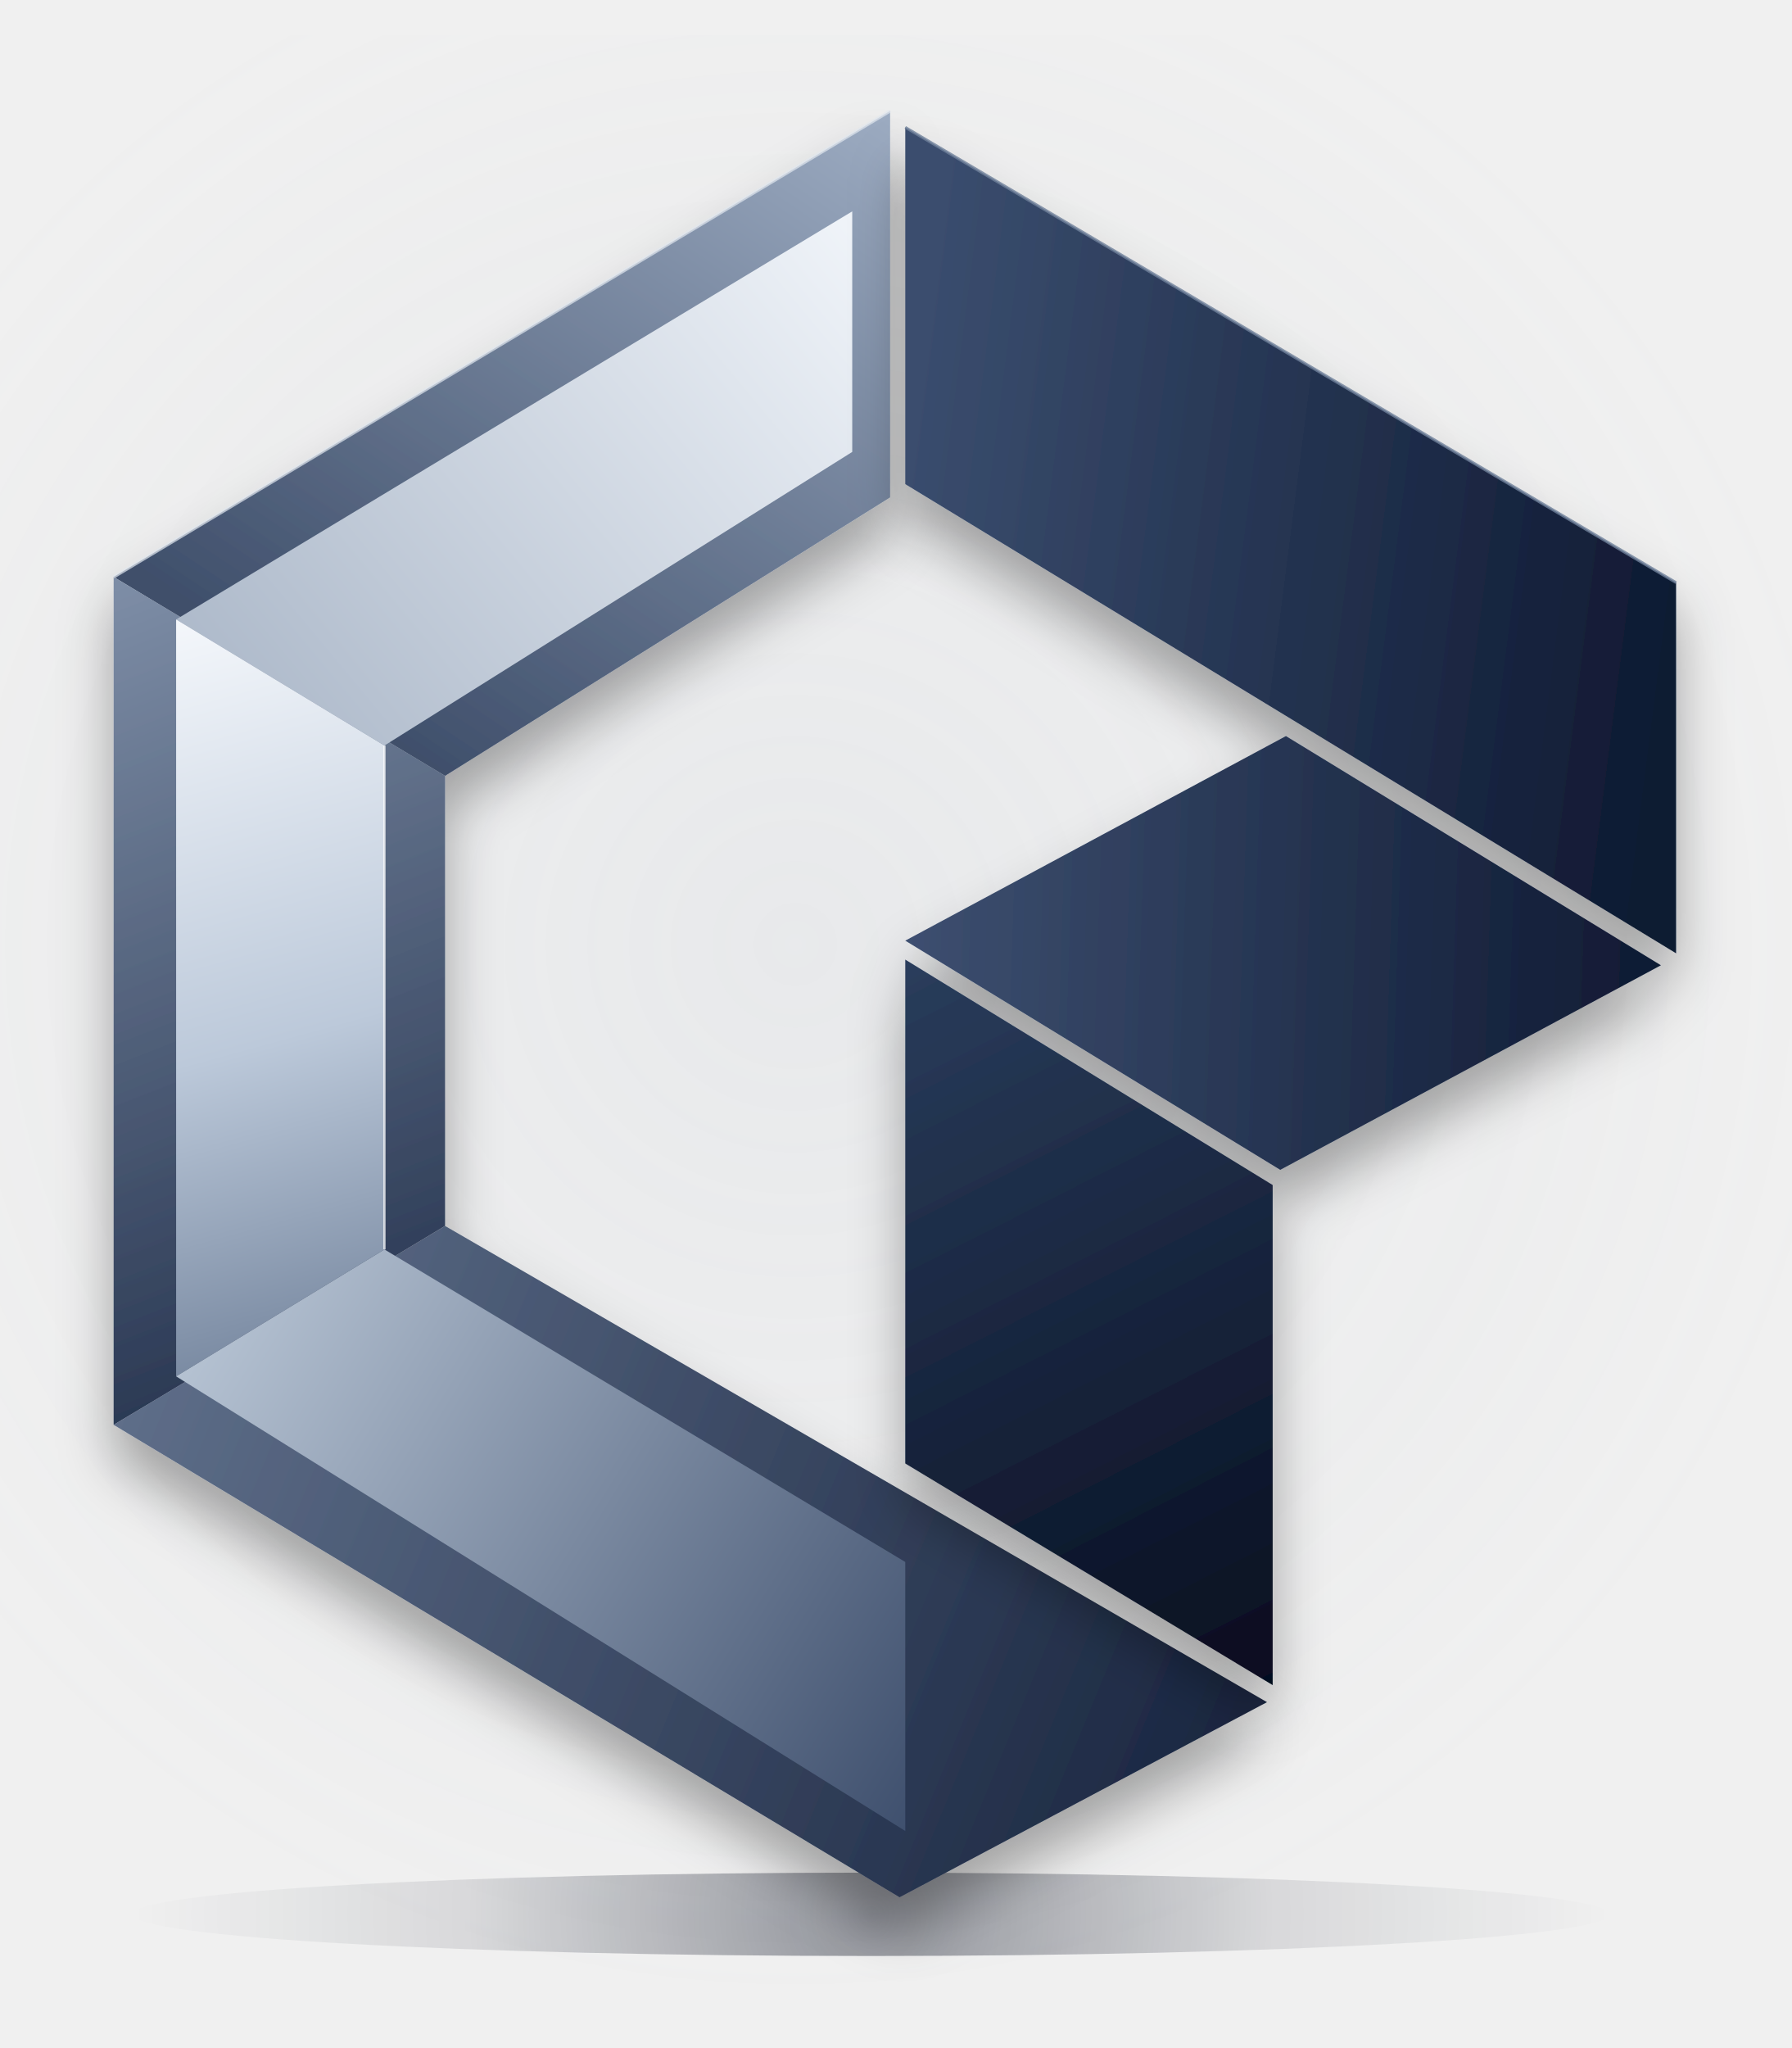
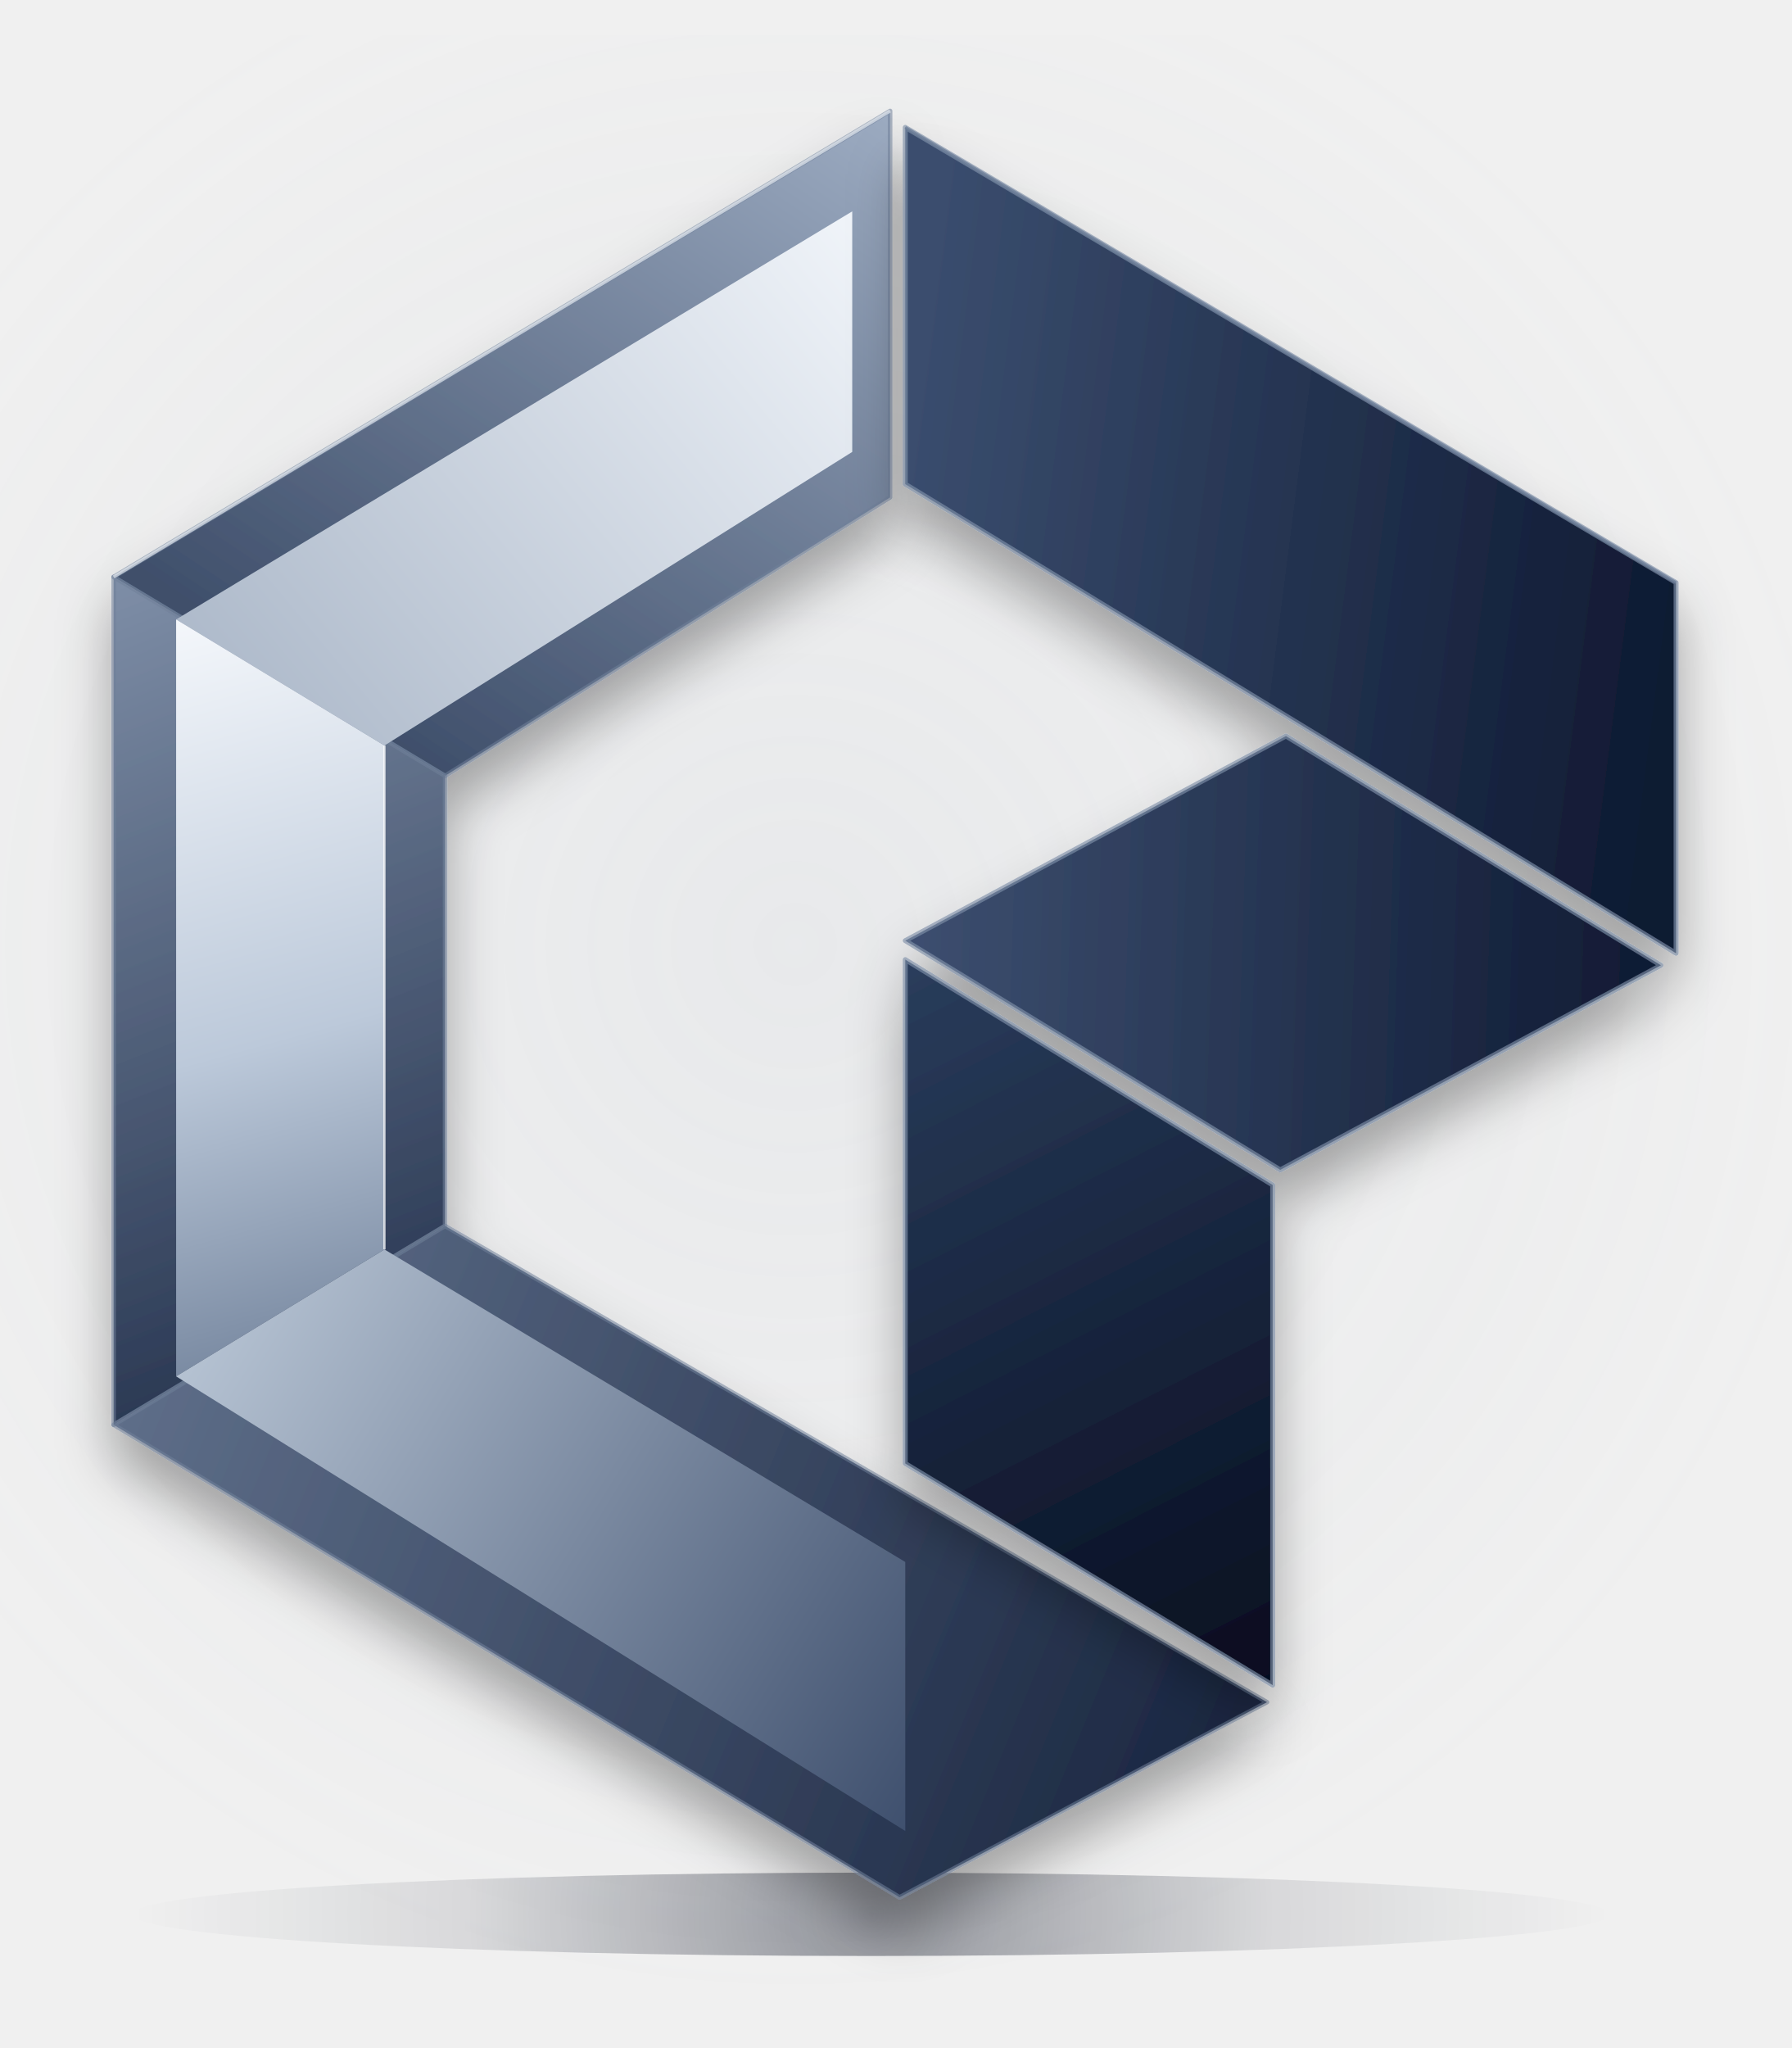
<svg xmlns="http://www.w3.org/2000/svg" width="413" height="472" viewBox="-30 -20 473 522">
  <defs>
    <filter id="cs-drop" x="-30%" y="-20%" width="160%" height="160%">
      <feGaussianBlur in="SourceAlpha" stdDeviation="7" />
      <feOffset dx="0" dy="9" />
      <feComponentTransfer>
        <feFuncA type="linear" slope="0.32" />
      </feComponentTransfer>
      <feMerge>
        <feMergeNode />
        <feMergeNode in="SourceGraphic" />
      </feMerge>
    </filter>
    <linearGradient id="g-top" x1="87.5" y1="175.5" x2="205" y2="0" gradientUnits="userSpaceOnUse">
      <stop offset="0%" stop-color="#3F4F6B" />
      <stop offset="100%" stop-color="#9DACC2" />
    </linearGradient>
    <linearGradient id="g-left" x1="0" y1="123" x2="87.5" y2="346.8" gradientUnits="userSpaceOnUse">
      <stop offset="0%" stop-color="#7E8EA7" />
      <stop offset="100%" stop-color="#1F2D48" />
    </linearGradient>
    <linearGradient id="g-front" x1="0" y1="346.8" x2="304.5" y2="471.5" gradientUnits="userSpaceOnUse">
      <stop offset="0%" stop-color="#5E6E89" />
      <stop offset="100%" stop-color="#15213B" />
    </linearGradient>
    <linearGradient id="g-h-top" x1="16.5" y1="175" x2="195" y2="26.5" gradientUnits="userSpaceOnUse">
      <stop offset="0%" stop-color="#A6B3C5" />
      <stop offset="100%" stop-color="#F0F4F9" />
    </linearGradient>
    <linearGradient id="g-h-left" x1="16.5" y1="134" x2="71.5" y2="334" gradientUnits="userSpaceOnUse">
      <stop offset="0%" stop-color="#F4F7FB" />
      <stop offset="55%" stop-color="#BCC9DA" />
      <stop offset="100%" stop-color="#6F8099" />
    </linearGradient>
    <linearGradient id="g-h-front" x1="16.5" y1="334" x2="209" y2="454" gradientUnits="userSpaceOnUse">
      <stop offset="0%" stop-color="#B5C2D2" />
      <stop offset="100%" stop-color="#3F506E" />
    </linearGradient>
    <linearGradient id="g-f-top" x1="209" y1="98.5" x2="412.5" y2="124.5" gradientUnits="userSpaceOnUse">
      <stop offset="0%" stop-color="#3A4D6E" />
      <stop offset="100%" stop-color="#0F1A33" />
    </linearGradient>
    <linearGradient id="g-f-front" x1="209" y1="219" x2="408.5" y2="225.5" gradientUnits="userSpaceOnUse">
      <stop offset="0%" stop-color="#3D4F70" />
      <stop offset="100%" stop-color="#0F1A33" />
    </linearGradient>
    <linearGradient id="g-f-side" x1="209" y1="224" x2="306" y2="415.5" gradientUnits="userSpaceOnUse">
      <stop offset="0%" stop-color="#2A3D5C" />
      <stop offset="100%" stop-color="#060D1F" />
    </linearGradient>
    <radialGradient id="g-shadow" cx="200" cy="476" r="195" gradientUnits="userSpaceOnUse">
      <stop offset="0%" stop-color="#070D1F" stop-opacity="0.40" />
      <stop offset="55%" stop-color="#070D1F" stop-opacity="0.10" />
      <stop offset="100%" stop-color="#070D1F" stop-opacity="0" />
    </radialGradient>
    <radialGradient id="g-aura" cx="180" cy="220" r="280" gradientUnits="userSpaceOnUse">
      <stop offset="0%" stop-color="#A6B3C5" stop-opacity="0.10" />
      <stop offset="100%" stop-color="#A6B3C5" stop-opacity="0" />
    </radialGradient>
    <linearGradient id="g-refl-fade" x1="0" y1="471.5" x2="0" y2="540" gradientUnits="userSpaceOnUse">
      <stop offset="0%" stop-color="#FFFFFF" stop-opacity="0.18" />
      <stop offset="100%" stop-color="#FFFFFF" stop-opacity="0" />
    </linearGradient>
    <mask id="cs-refl-mask" maskUnits="userSpaceOnUse" x="-30" y="471.5" width="473" height="80">
      <rect x="-30" y="471.5" width="473" height="80" fill="url(#g-refl-fade)" />
    </mask>
  </defs>
  <rect x="-30" y="-20" width="473" height="522" fill="url(#g-aura)" />
  <g mask="url(#cs-refl-mask)" transform="matrix(1 0 0 -1 0 943)">
    <path d="M205 0 L205 102 L87.5 175.5 L0 123 Z" fill="url(#g-top)" />
    <path d="M0 123 L87.5 175.5 L87.5 294.3 L0 346.8 Z" fill="url(#g-left)" />
    <path d="M0 346.8 L87.5 294.3 L304.5 420 L207.5 471.5 Z" fill="url(#g-front)" />
    <path d="M209 98.5 L209 4.333 L412.5 124.5 L412.5 222.338 Z" fill="url(#g-f-top)" />
    <path d="M209 219 L309.5 165 L408.5 225.5 L308 279.5 Z" fill="url(#g-f-front)" />
    <path d="M209 357 L209 224 L306 283.5 L306 415.5 Z" fill="url(#g-f-side)" />
  </g>
  <ellipse cx="200" cy="476" rx="195" ry="11" fill="url(#g-shadow)" />
-   <g filter="url(#cs-drop)">
+   <g filter="url(#cs-drop)" stroke="#6F8099" stroke-opacity="0.55" stroke-width="1.2" stroke-linejoin="round" stroke-linecap="round">
    <path d="M205 0 L205 102 L87.5 175.5 L0 123 Z" fill="url(#g-top)" />
    <path d="M0 123 L87.5 175.5 L87.5 294.3 L0 346.8 Z" fill="url(#g-left)" />
    <path d="M0 346.8 L87.5 294.3 L304.5 420 L207.5 471.5 Z" fill="url(#g-front)" />
  </g>
  <path d="M16.5 134.215 L195 26.5 L195 90 L71.5 167.5 Z" fill="url(#g-h-top)" />
  <path d="M16.5 134.215 L71.5 167.5 L71.5 300.503 L16.5 334.003 Z" fill="url(#g-h-left)" />
  <path d="M16.5 334.003 L71.5 300.503 L209 383 L209 454 Z" fill="url(#g-h-front)" />
  <path d="M71.5 167.5 L71.5 300.503" stroke="#FFFFFF" stroke-opacity="0.7" stroke-width="0.6" fill="none" />
  <path d="M0 123 L205 0" stroke="#E2E7EF" stroke-opacity="0.7" stroke-width="0.85" fill="none" />
-   <g filter="url(#cs-drop)">
+   <g filter="url(#cs-drop)" stroke="#7E8FA8" stroke-opacity="0.65" stroke-width="1.3" stroke-linejoin="round" stroke-linecap="round">
    <path d="M209 98.5 L209 4.333 L412.5 124.5 L412.5 222.338 Z" fill="url(#g-f-top)" />
    <path d="M209 219 L309.5 165 L408.5 225.5 L308 279.5 Z" fill="url(#g-f-front)" />
    <path d="M209 357 L209 224 L306 283.5 L306 415.5 Z" fill="url(#g-f-side)" />
  </g>
  <path d="M209 4.333 L412.5 124.5" stroke="#6E809A" stroke-opacity="0.8" stroke-width="0.75" fill="none" />
</svg>
